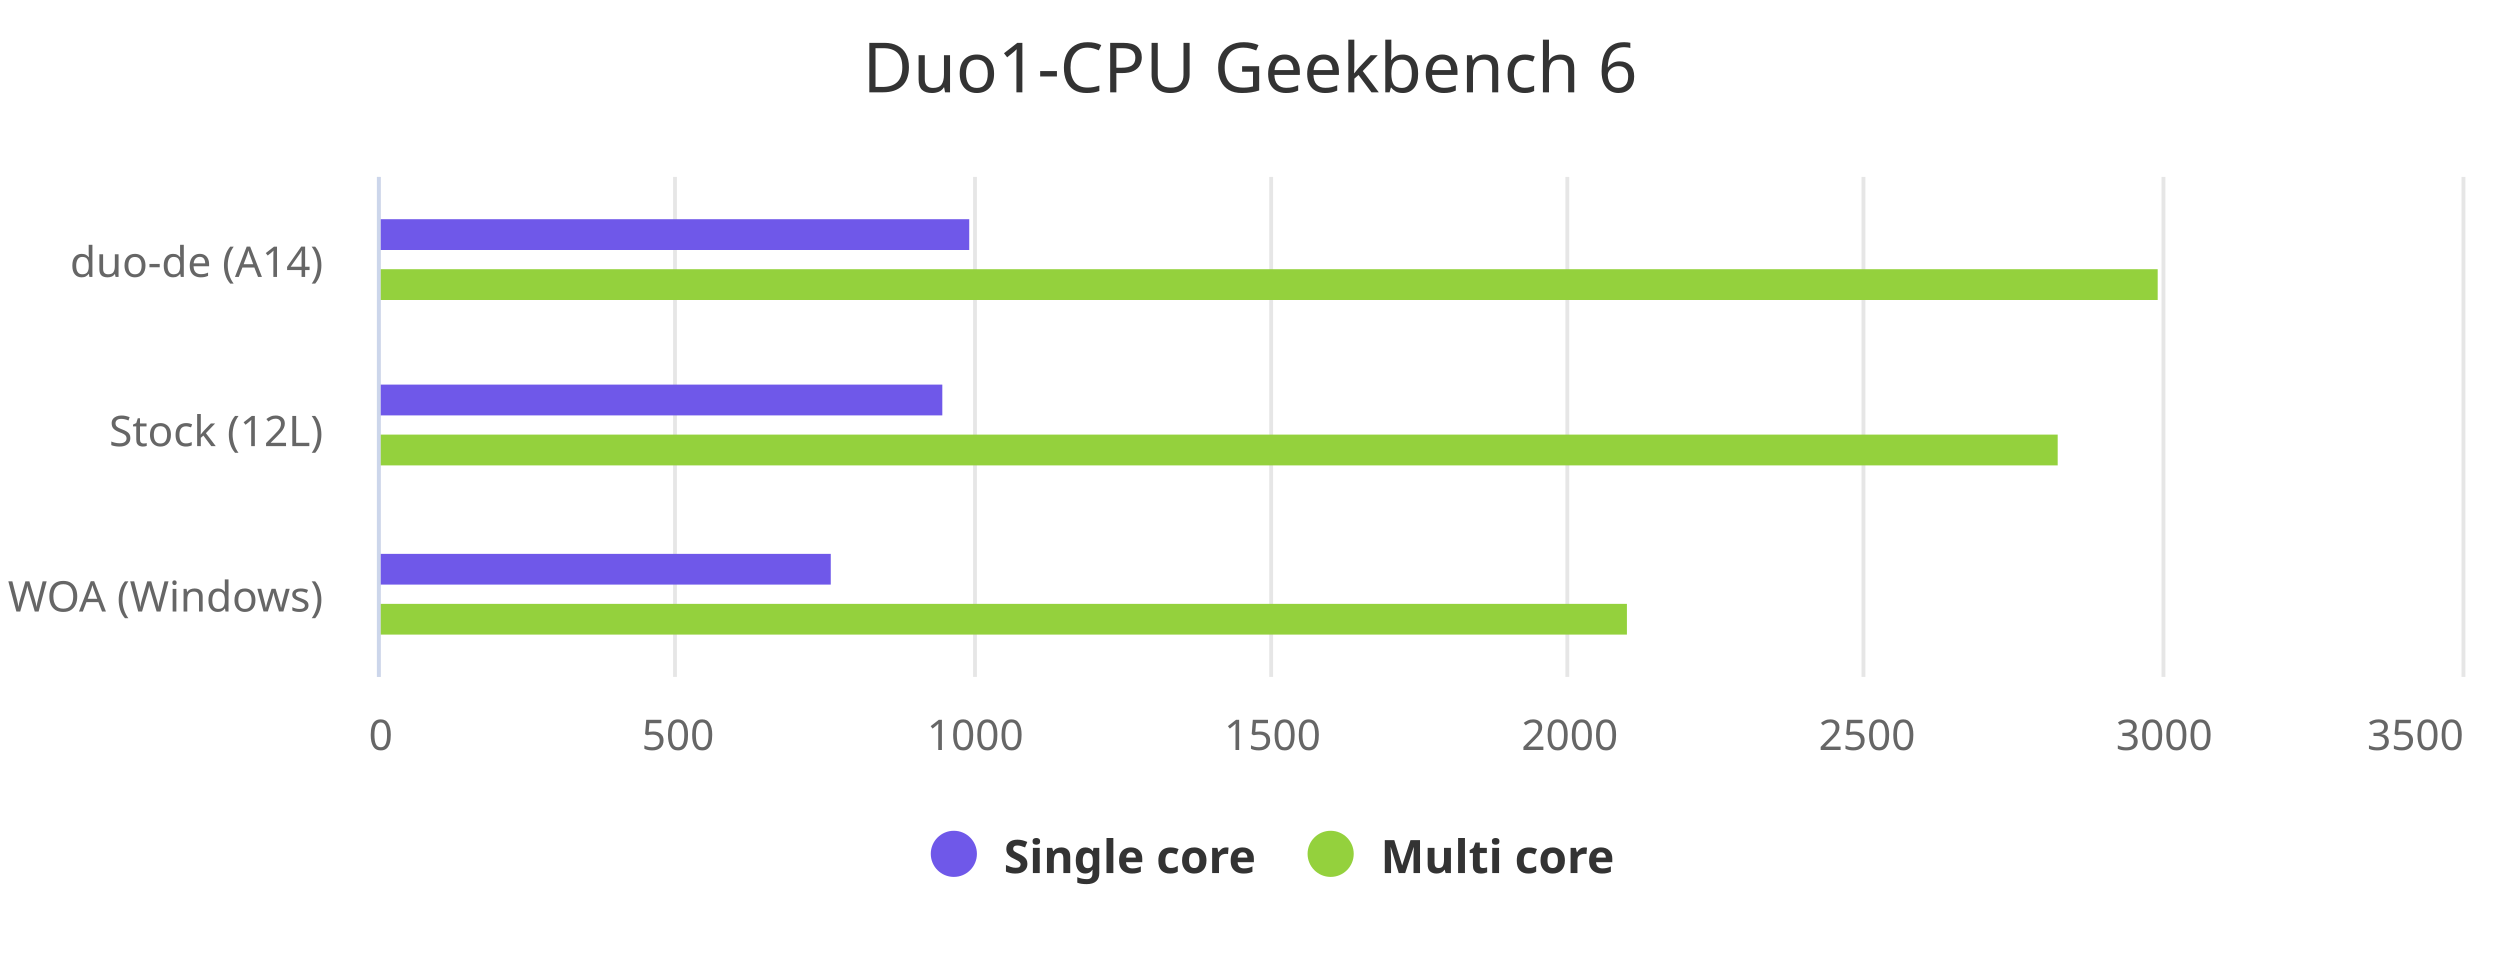
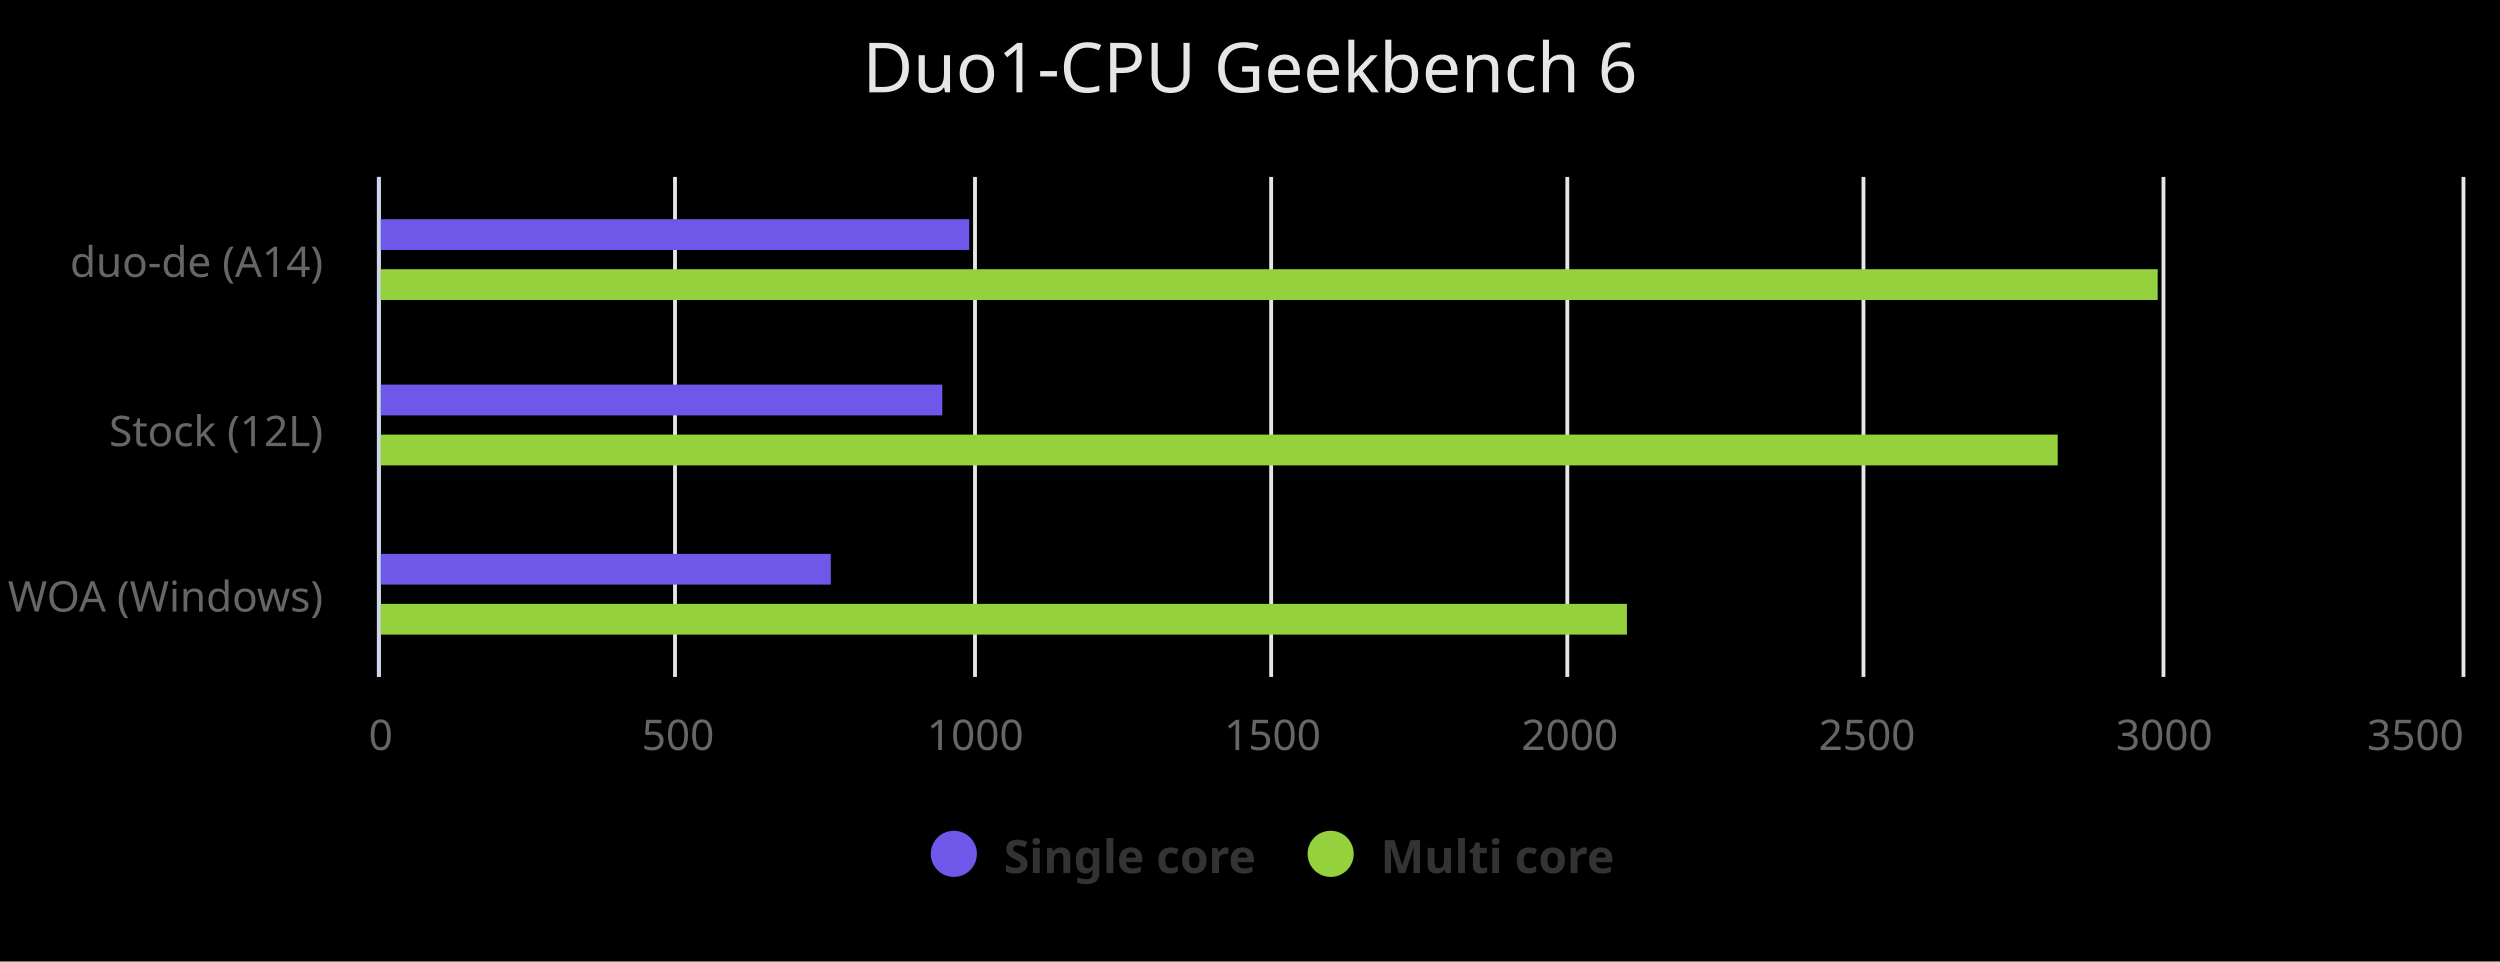
<svg xmlns="http://www.w3.org/2000/svg" aria-hidden="false" aria-label="Interactive chart" viewBox="0 0 650 250" height="250" width="650" style="font-family: &quot;PT Sans&quot;; font-size: 12px;" class="highcharts-root" version="1.1">
  <defs aria-hidden="true">
    <clipPath id="highcharts-3u2tokl-443-">
      <rect fill="none" height="541" width="130" y="0" x="0" />
    </clipPath>
    <clipPath id="highcharts-3u2tokl-447-">
      <rect fill="none" height="541" width="130" y="0" x="0" />
    </clipPath>
  </defs>
-   <rect aria-hidden="true" ry="0" rx="0" height="250" width="650" y="0" x="0" class="highcharts-background" fill="none" />
+   <rect aria-hidden="true" ry="0" rx="0" height="250" width="650" y="0" x="0" class="highcharts-background" style=" stroke:none;fill-rule:nonzero;fill:rgb(0%,0%,0%);fill-opacity:1;" />
  <rect aria-hidden="true" height="130" width="541" y="46" x="99" class="highcharts-plot-background" fill="none" />
  <g aria-hidden="true" data-z-index="0" class="highcharts-pane-group" />
  <g aria-hidden="true" data-z-index="1" class="highcharts-grid highcharts-xaxis-grid">
    <path opacity="1" d="M 99 89.5 L 640 89.5" class="highcharts-grid-line" data-z-index="1" stroke-dasharray="none" fill="none" />
    <path opacity="1" d="M 99 133.5 L 640 133.5" class="highcharts-grid-line" data-z-index="1" stroke-dasharray="none" fill="none" />
    <path opacity="1" d="M 99 176.5 L 640 176.5" class="highcharts-grid-line" data-z-index="1" stroke-dasharray="none" fill="none" />
    <path opacity="1" d="M 99 46.5 L 640 46.5" class="highcharts-grid-line" data-z-index="1" stroke-dasharray="none" fill="none" />
  </g>
  <g aria-hidden="true" data-z-index="1" class="highcharts-grid highcharts-yaxis-grid">
    <path opacity="1" d="M 98.5 46 L 98.5 176" class="highcharts-grid-line" data-z-index="1" stroke-dasharray="none" stroke-width="1" stroke="#e6e6e6" fill="none" />
    <path opacity="1" d="M 175.5 46 L 175.5 176" class="highcharts-grid-line" data-z-index="1" stroke-dasharray="none" stroke-width="1" stroke="#e6e6e6" fill="none" />
    <path opacity="1" d="M 253.5 46 L 253.5 176" class="highcharts-grid-line" data-z-index="1" stroke-dasharray="none" stroke-width="1" stroke="#e6e6e6" fill="none" />
    <path opacity="1" d="M 330.5 46 L 330.5 176" class="highcharts-grid-line" data-z-index="1" stroke-dasharray="none" stroke-width="1" stroke="#e6e6e6" fill="none" />
    <path opacity="1" d="M 407.5 46 L 407.5 176" class="highcharts-grid-line" data-z-index="1" stroke-dasharray="none" stroke-width="1" stroke="#e6e6e6" fill="none" />
    <path opacity="1" d="M 484.5 46 L 484.5 176" class="highcharts-grid-line" data-z-index="1" stroke-dasharray="none" stroke-width="1" stroke="#e6e6e6" fill="none" />
    <path opacity="1" d="M 562.5 46 L 562.5 176" class="highcharts-grid-line" data-z-index="1" stroke-dasharray="none" stroke-width="1" stroke="#e6e6e6" fill="none" />
    <path opacity="1" d="M 640.5 46 L 640.5 176" class="highcharts-grid-line" data-z-index="1" stroke-dasharray="none" stroke-width="1" stroke="#e6e6e6" fill="none" />
  </g>
  <rect aria-hidden="true" height="130" width="541" y="46" x="99" data-z-index="1" class="highcharts-plot-border" fill="none" />
  <g aria-hidden="true" data-z-index="2" class="highcharts-axis highcharts-xaxis">
    <path d="M 98.5 46 L 98.5 176" data-z-index="7" stroke-width="1" stroke="#ccd6eb" class="highcharts-axis-line" fill="none" />
  </g>
  <g aria-hidden="true" data-z-index="2" class="highcharts-axis highcharts-yaxis">
    <path d="M 99 176 L 640 176" data-z-index="7" class="highcharts-axis-line" fill="none" />
  </g>
  <g aria-hidden="false" data-z-index="3" class="highcharts-series-group">
    <g style="outline: none;" aria-label="Single core, bar series 1 of 2 with 3 bars." tabindex="-1" role="region" aria-hidden="false" clip-path="url(#highcharts-3u2tokl-447-)" transform="translate(640,176) rotate(90) scale(-1,1) scale(1 1)" opacity="1" data-z-index="0.1" class="highcharts-series highcharts-series-0 highcharts-bar-series">
      <rect style="outline: none;" aria-label="duo-de (A14), 995. Single core." role="img" tabindex="-1" class="highcharts-point" opacity="1" fill="#6f58e9" height="154" width="8" y="388" x="111" />
      <rect style="outline: none;" aria-label="Stock (12L), 948. Single core." role="img" tabindex="-1" class="highcharts-point" opacity="1" fill="#6f58e9" height="147" width="8" y="395" x="68" />
      <rect style="outline: none;" aria-label="WOA (Windows) , 765. Single core." role="img" tabindex="-1" class="highcharts-point" opacity="1" fill="#6f58e9" height="118" width="8" y="424" x="24" />
    </g>
    <g aria-hidden="true" clip-path="none" transform="translate(640,176) rotate(90) scale(-1,1) scale(1 1)" opacity="1" data-z-index="0.1" class="highcharts-markers highcharts-series-0 highcharts-bar-series" />
    <g style="outline: none;" aria-label="Multi core, bar series 2 of 2 with 3 bars." tabindex="-1" role="region" aria-hidden="false" clip-path="url(#highcharts-3u2tokl-447-)" transform="translate(640,176) rotate(90) scale(-1,1) scale(1 1)" opacity="1" data-z-index="0.1" class="highcharts-series highcharts-series-1 highcharts-bar-series">
      <rect style="outline: none;" aria-label="duo-de (A14), 2,993. Multi core." role="img" tabindex="-1" class="highcharts-point" opacity="1" fill="#94d13d" height="463" width="8" y="79" x="98" />
      <rect style="outline: none;" aria-label="Stock (12L), 2,829. Multi core." role="img" tabindex="-1" class="highcharts-point" opacity="1" fill="#94d13d" height="437" width="8" y="105" x="55" />
      <rect style="outline: none;" aria-label="WOA (Windows) , 2,101. Multi core." role="img" tabindex="-1" class="highcharts-point" opacity="1" fill="#94d13d" height="325" width="8" y="217" x="11" />
    </g>
    <g aria-hidden="true" clip-path="none" transform="translate(640,176) rotate(90) scale(-1,1) scale(1 1)" opacity="1" data-z-index="0.1" class="highcharts-markers highcharts-series-1 highcharts-bar-series" />
  </g>
-   <text aria-hidden="true" y="24" style="color: rgb(51, 51, 51); font-size: 18px; fill: rgb(51, 51, 51);" data-z-index="4" class="highcharts-title" text-anchor="middle" x="325">Duo1-CPU Geekbench 6</text>
+   <text aria-hidden="true" y="24" style="color: rgb(51, 51, 51); font-size: 18px; fill: rgb(51, 51, 51);stroke:none;fill-rule:nonzero;fill:rgb(90%,90%,90%);fill-opacity:1;" data-z-index="4" class="highcharts-title" text-anchor="middle" x="325">Duo1-CPU Geekbench 6</text>
  <text aria-hidden="true" y="45" style="color: rgb(102, 102, 102); fill: rgb(102, 102, 102);" data-z-index="4" class="highcharts-subtitle" text-anchor="middle" x="325" />
  <text aria-hidden="true" y="247" style="color: rgb(102, 102, 102); fill: rgb(102, 102, 102);" data-z-index="4" class="highcharts-caption" text-anchor="start" x="10" />
  <g aria-hidden="true" transform="translate(232,209)" data-z-index="7" class="highcharts-legend highcharts-no-tooltip">
    <rect height="26" width="186" y="0" x="0" ry="0" rx="0" class="highcharts-legend-box" fill="none" />
    <g data-z-index="1">
      <g>
        <g transform="translate(8,3)" data-z-index="1" class="highcharts-legend-item highcharts-bar-series highcharts-color-undefined highcharts-series-0">
          <text style="color: rgb(51, 51, 51); cursor: pointer; font-size: 12px; font-weight: bold; fill: rgb(51, 51, 51);" y="15" data-z-index="2" text-anchor="start" x="21">Single core</text>
          <rect data-z-index="3" class="highcharts-point" ry="6" rx="6" fill="#6f58e9" height="12" width="12" y="4" x="2" />
        </g>
        <g transform="translate(105.9688,3)" data-z-index="1" class="highcharts-legend-item highcharts-bar-series highcharts-color-undefined highcharts-series-1">
          <text style="color: rgb(51, 51, 51); cursor: pointer; font-size: 12px; font-weight: bold; fill: rgb(51, 51, 51);" data-z-index="2" text-anchor="start" y="15" x="21">Multi core</text>
          <rect data-z-index="3" class="highcharts-point" ry="6" rx="6" fill="#94d13d" height="12" width="12" y="4" x="2" />
        </g>
      </g>
    </g>
  </g>
  <g aria-hidden="true" data-z-index="7" class="highcharts-axis-labels highcharts-xaxis-labels">
    <text opacity="1" y="72" style="color: rgb(102, 102, 102); cursor: default; font-size: 11px; fill: rgb(102, 102, 102);" transform="translate(0,0)" text-anchor="end" x="84">duo-de (A14)</text>
    <text opacity="1" y="116" style="color: rgb(102, 102, 102); cursor: default; font-size: 11px; fill: rgb(102, 102, 102);" transform="translate(0,0)" text-anchor="end" x="84">Stock (12L)</text>
    <text opacity="1" y="159" style="color: rgb(102, 102, 102); cursor: default; font-size: 11px; fill: rgb(102, 102, 102);" transform="translate(0,0)" text-anchor="end" x="84">WOA (Windows)</text>
  </g>
  <g aria-hidden="true" data-z-index="7" class="highcharts-axis-labels highcharts-yaxis-labels">
    <text opacity="1" y="195" style="color: rgb(102, 102, 102); cursor: default; font-size: 11px; fill: rgb(102, 102, 102);" transform="translate(0,0)" text-anchor="middle" x="99">0</text>
    <text opacity="1" y="195" style="color: rgb(102, 102, 102); cursor: default; font-size: 11px; fill: rgb(102, 102, 102);" transform="translate(0,0)" text-anchor="middle" x="176.286">500</text>
    <text opacity="1" y="195" style="color: rgb(102, 102, 102); cursor: default; font-size: 11px; fill: rgb(102, 102, 102);" transform="translate(0,0)" text-anchor="middle" x="253.571">1000</text>
    <text opacity="1" y="195" style="color: rgb(102, 102, 102); cursor: default; font-size: 11px; fill: rgb(102, 102, 102);" transform="translate(0,0)" text-anchor="middle" x="330.857">1500</text>
    <text opacity="1" y="195" style="color: rgb(102, 102, 102); cursor: default; font-size: 11px; fill: rgb(102, 102, 102);" transform="translate(0,0)" text-anchor="middle" x="408.143">2000</text>
    <text opacity="1" y="195" style="color: rgb(102, 102, 102); cursor: default; font-size: 11px; fill: rgb(102, 102, 102);" transform="translate(0,0)" text-anchor="middle" x="485.429">2500</text>
    <text opacity="1" y="195" style="color: rgb(102, 102, 102); cursor: default; font-size: 11px; fill: rgb(102, 102, 102);" transform="translate(0,0)" text-anchor="middle" x="562.714">3000</text>
    <text style="color: rgb(102, 102, 102); cursor: default; font-size: 11px; fill: rgb(102, 102, 102);" opacity="1" y="195" transform="translate(0,0)" text-anchor="middle" x="628.008">3500</text>
  </g>
  <text aria-hidden="false" aria-label="Chart credits: Highcharts.com" style="cursor: pointer; color: rgb(153, 153, 153); font-size: 9px; fill: rgb(153, 153, 153);" y="245" data-z-index="8" text-anchor="end" class="highcharts-credits" x="640"> </text>
</svg>
